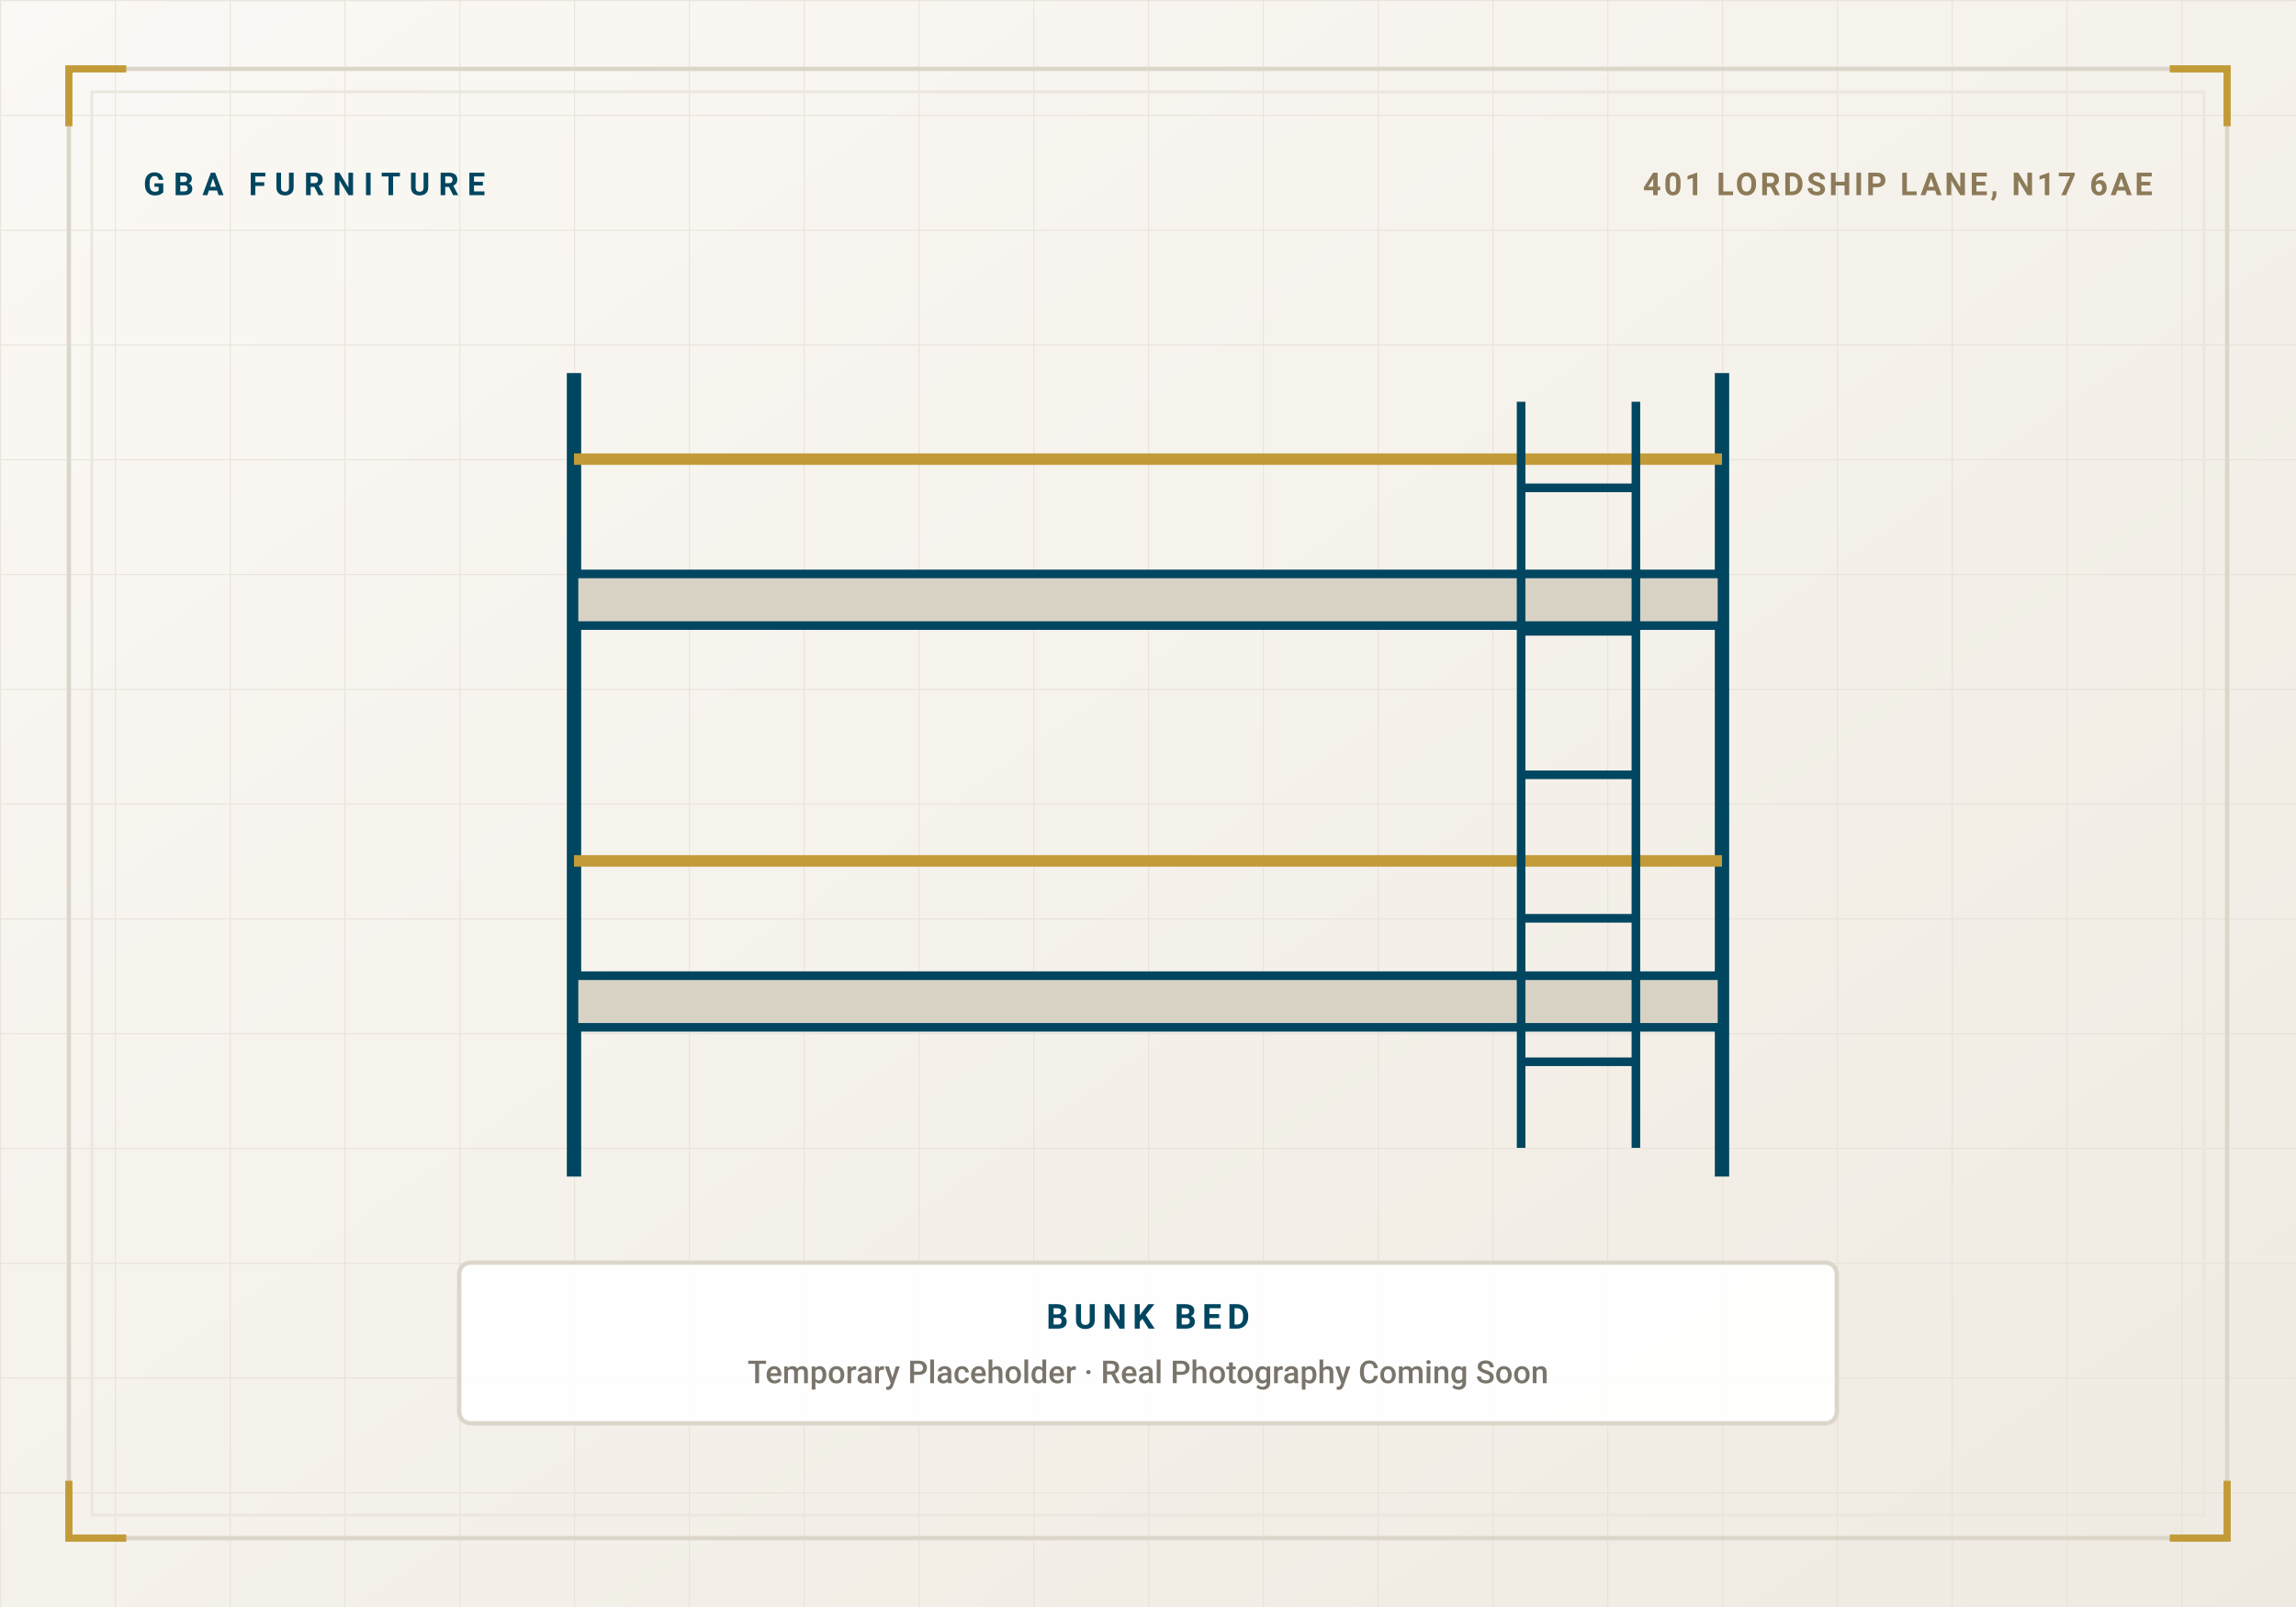
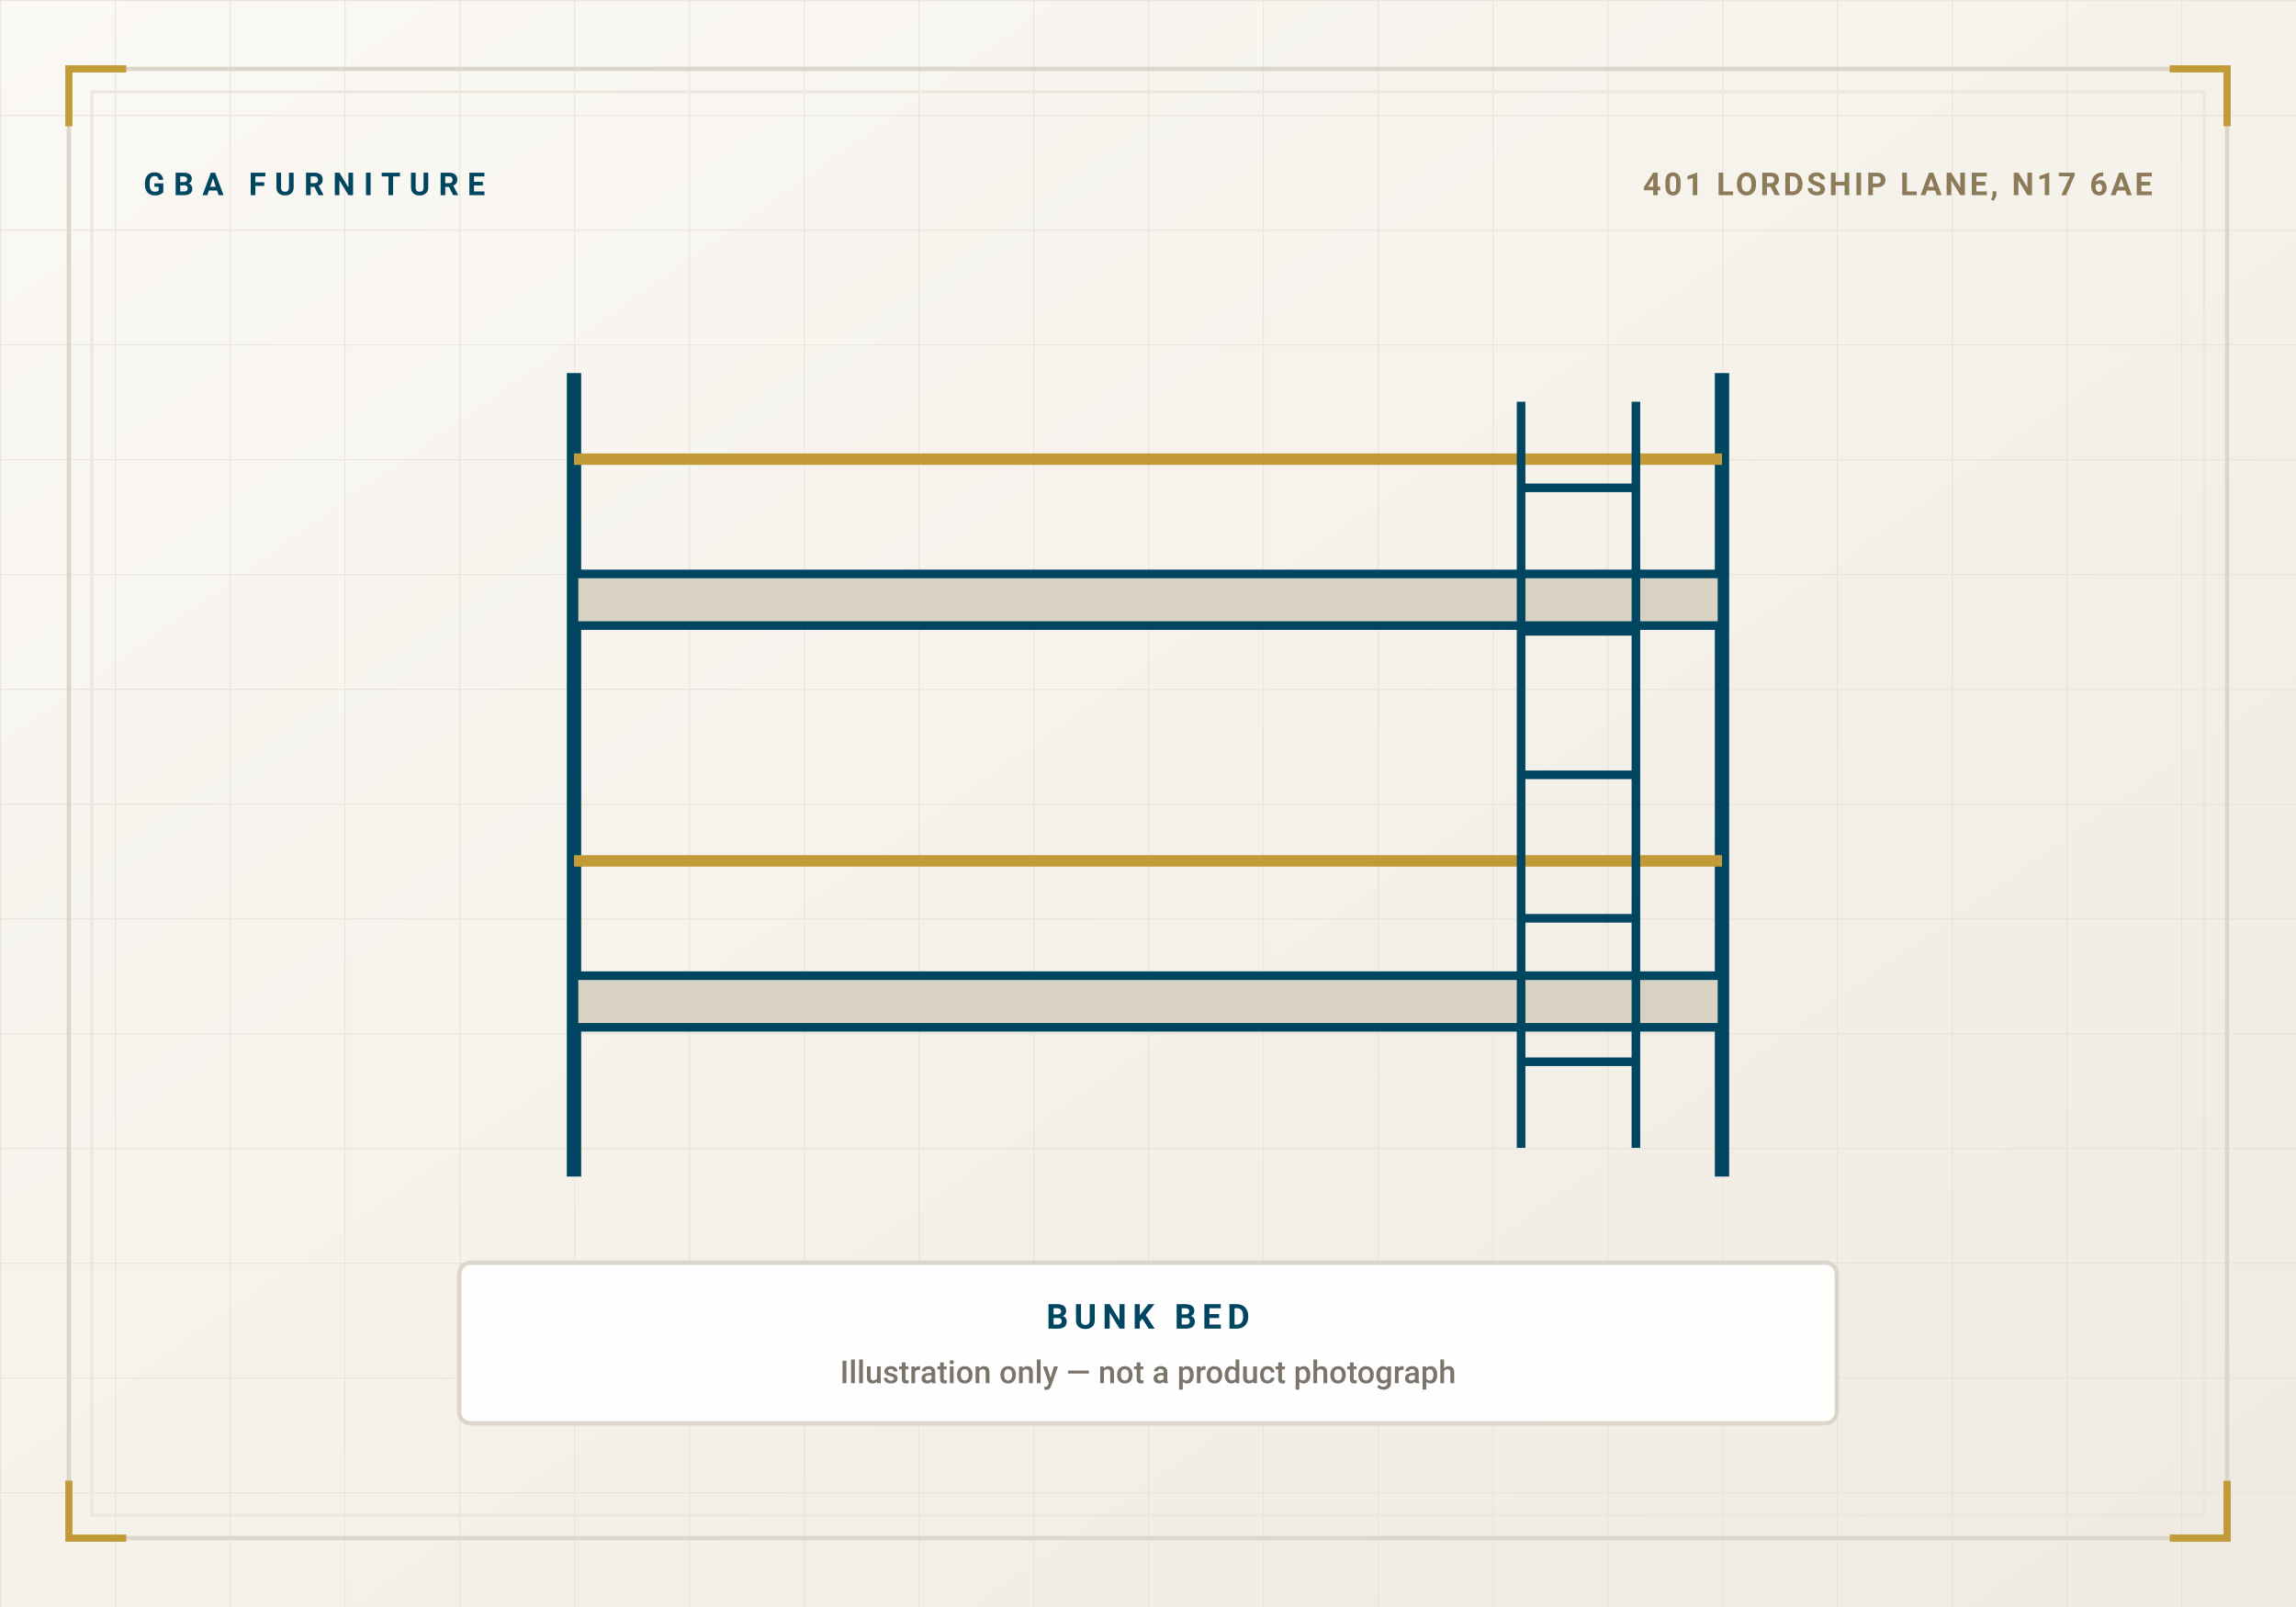
<svg xmlns="http://www.w3.org/2000/svg" viewBox="0 0 800 560" width="800" height="560">
  <defs>
    <linearGradient id="bgGrad" x1="0%" y1="0%" x2="100%" y2="100%">
      <stop offset="0%" stop-color="#FBF9F5" />
      <stop offset="100%" stop-color="#EFEAE1" />
    </linearGradient>
    <pattern id="archGrid" width="40" height="40" patternUnits="userSpaceOnUse">
      <path d="M 40 0 L 0 0 0 40" fill="none" stroke="#E6E0D5" stroke-width="0.8" />
    </pattern>
  </defs>
  <rect width="800" height="560" fill="url(#bgGrad)" />
  <rect width="800" height="560" fill="url(#archGrid)" opacity="0.75" />
  <rect x="24" y="24" width="752" height="512" fill="none" stroke="#DCD6CA" stroke-width="1.5" />
  <rect x="32" y="32" width="736" height="496" fill="none" stroke="#ECE7DE" stroke-width="1" />
  <path d="M 24 44 L 24 24 L 44 24" fill="none" stroke="#C29B38" stroke-width="2.5" />
  <path d="M 776 44 L 776 24 L 756 24" fill="none" stroke="#C29B38" stroke-width="2.5" />
  <path d="M 24 516 L 24 536 L 44 536" fill="none" stroke="#C29B38" stroke-width="2.5" />
  <path d="M 776 516 L 776 536 L 756 536" fill="none" stroke="#C29B38" stroke-width="2.5" />
  <text x="50" y="68" font-family="-apple-system, BlinkMacSystemFont, 'Segoe UI', Roboto, sans-serif" font-size="11" font-weight="700" letter-spacing="3" fill="#014660">GBA FURNITURE</text>
  <text x="750" y="68" text-anchor="end" font-family="-apple-system, BlinkMacSystemFont, 'Segoe UI', Roboto, sans-serif" font-size="11" font-weight="600" letter-spacing="1" fill="#8C7A58">401 LORDSHIP LANE, N17 6AE</text>
  <g id="illustration">
    <line x1="200" y1="130" x2="200" y2="410" stroke="#014660" stroke-width="5" />
    <line x1="600" y1="130" x2="600" y2="410" stroke="#014660" stroke-width="5" />
    <rect x="200" y="200" width="400" height="18" fill="#D8D2C5" stroke="#014660" stroke-width="3" />
    <rect x="200" y="340" width="400" height="18" fill="#D8D2C5" stroke="#014660" stroke-width="3" />
    <line x1="200" y1="160" x2="600" y2="160" stroke="#C29B38" stroke-width="4" />
    <line x1="200" y1="300" x2="600" y2="300" stroke="#C29B38" stroke-width="4" />
    <line x1="530" y1="140" x2="530" y2="400" stroke="#014660" stroke-width="3" />
    <line x1="570" y1="140" x2="570" y2="400" stroke="#014660" stroke-width="3" />
    <line x1="530" y1="170" x2="570" y2="170" stroke="#014660" stroke-width="3" />
    <line x1="530" y1="220" x2="570" y2="220" stroke="#014660" stroke-width="3" />
    <line x1="530" y1="270" x2="570" y2="270" stroke="#014660" stroke-width="3" />
    <line x1="530" y1="320" x2="570" y2="320" stroke="#014660" stroke-width="3" />
    <line x1="530" y1="370" x2="570" y2="370" stroke="#014660" stroke-width="3" />
  </g>
  <rect x="160" y="440" width="480" height="56" rx="4" fill="#FFFFFF" fill-opacity="0.94" stroke="#DCD6CA" stroke-width="1.5" />
  <text x="400" y="463" text-anchor="middle" font-family="-apple-system, BlinkMacSystemFont, 'Segoe UI', Roboto, sans-serif" font-size="12" font-weight="700" letter-spacing="2" fill="#014660">BUNK BED</text>
-   <text x="400" y="482" text-anchor="middle" font-family="-apple-system, BlinkMacSystemFont, 'Segoe UI', Roboto, sans-serif" font-size="11" font-weight="500" fill="#7A746B">Temporary Placeholder · Real Photography Coming Soon</text>
+   <text x="400" y="482" text-anchor="middle" font-family="-apple-system, BlinkMacSystemFont, 'Segoe UI', Roboto, sans-serif" font-size="11" font-weight="500" fill="#7A746B">Illustration only — not a product photograph</text>
</svg>
